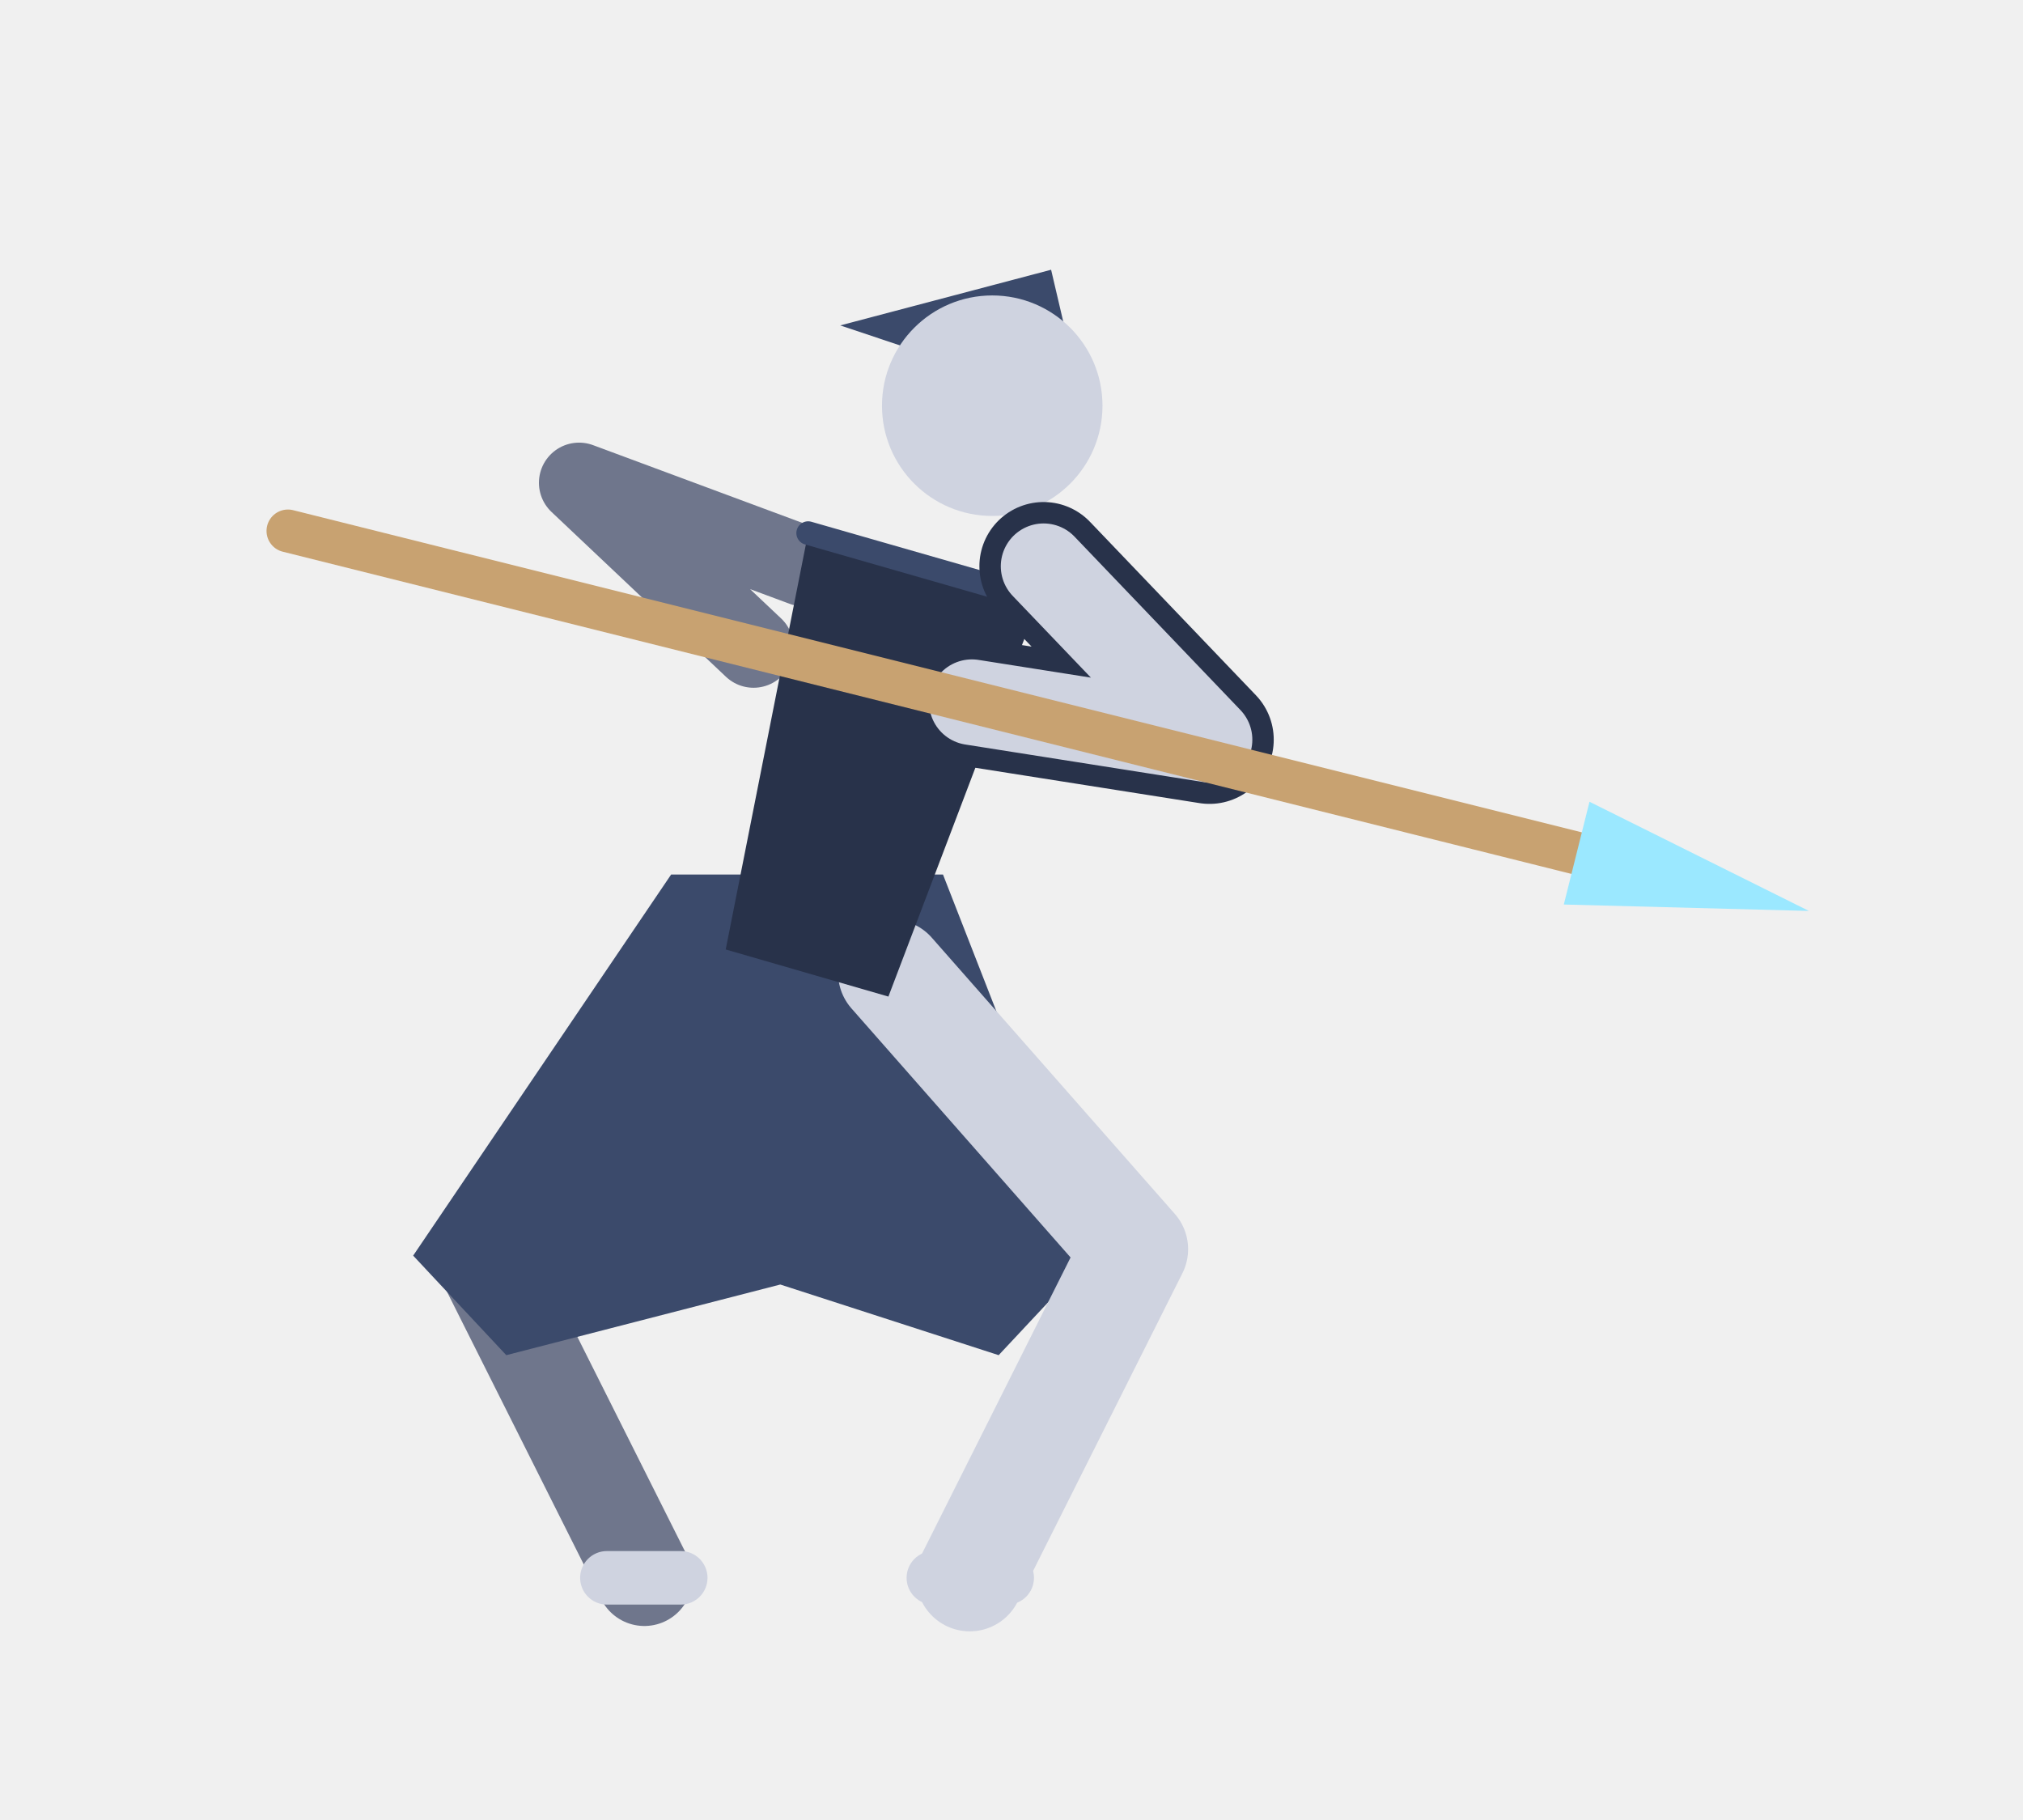
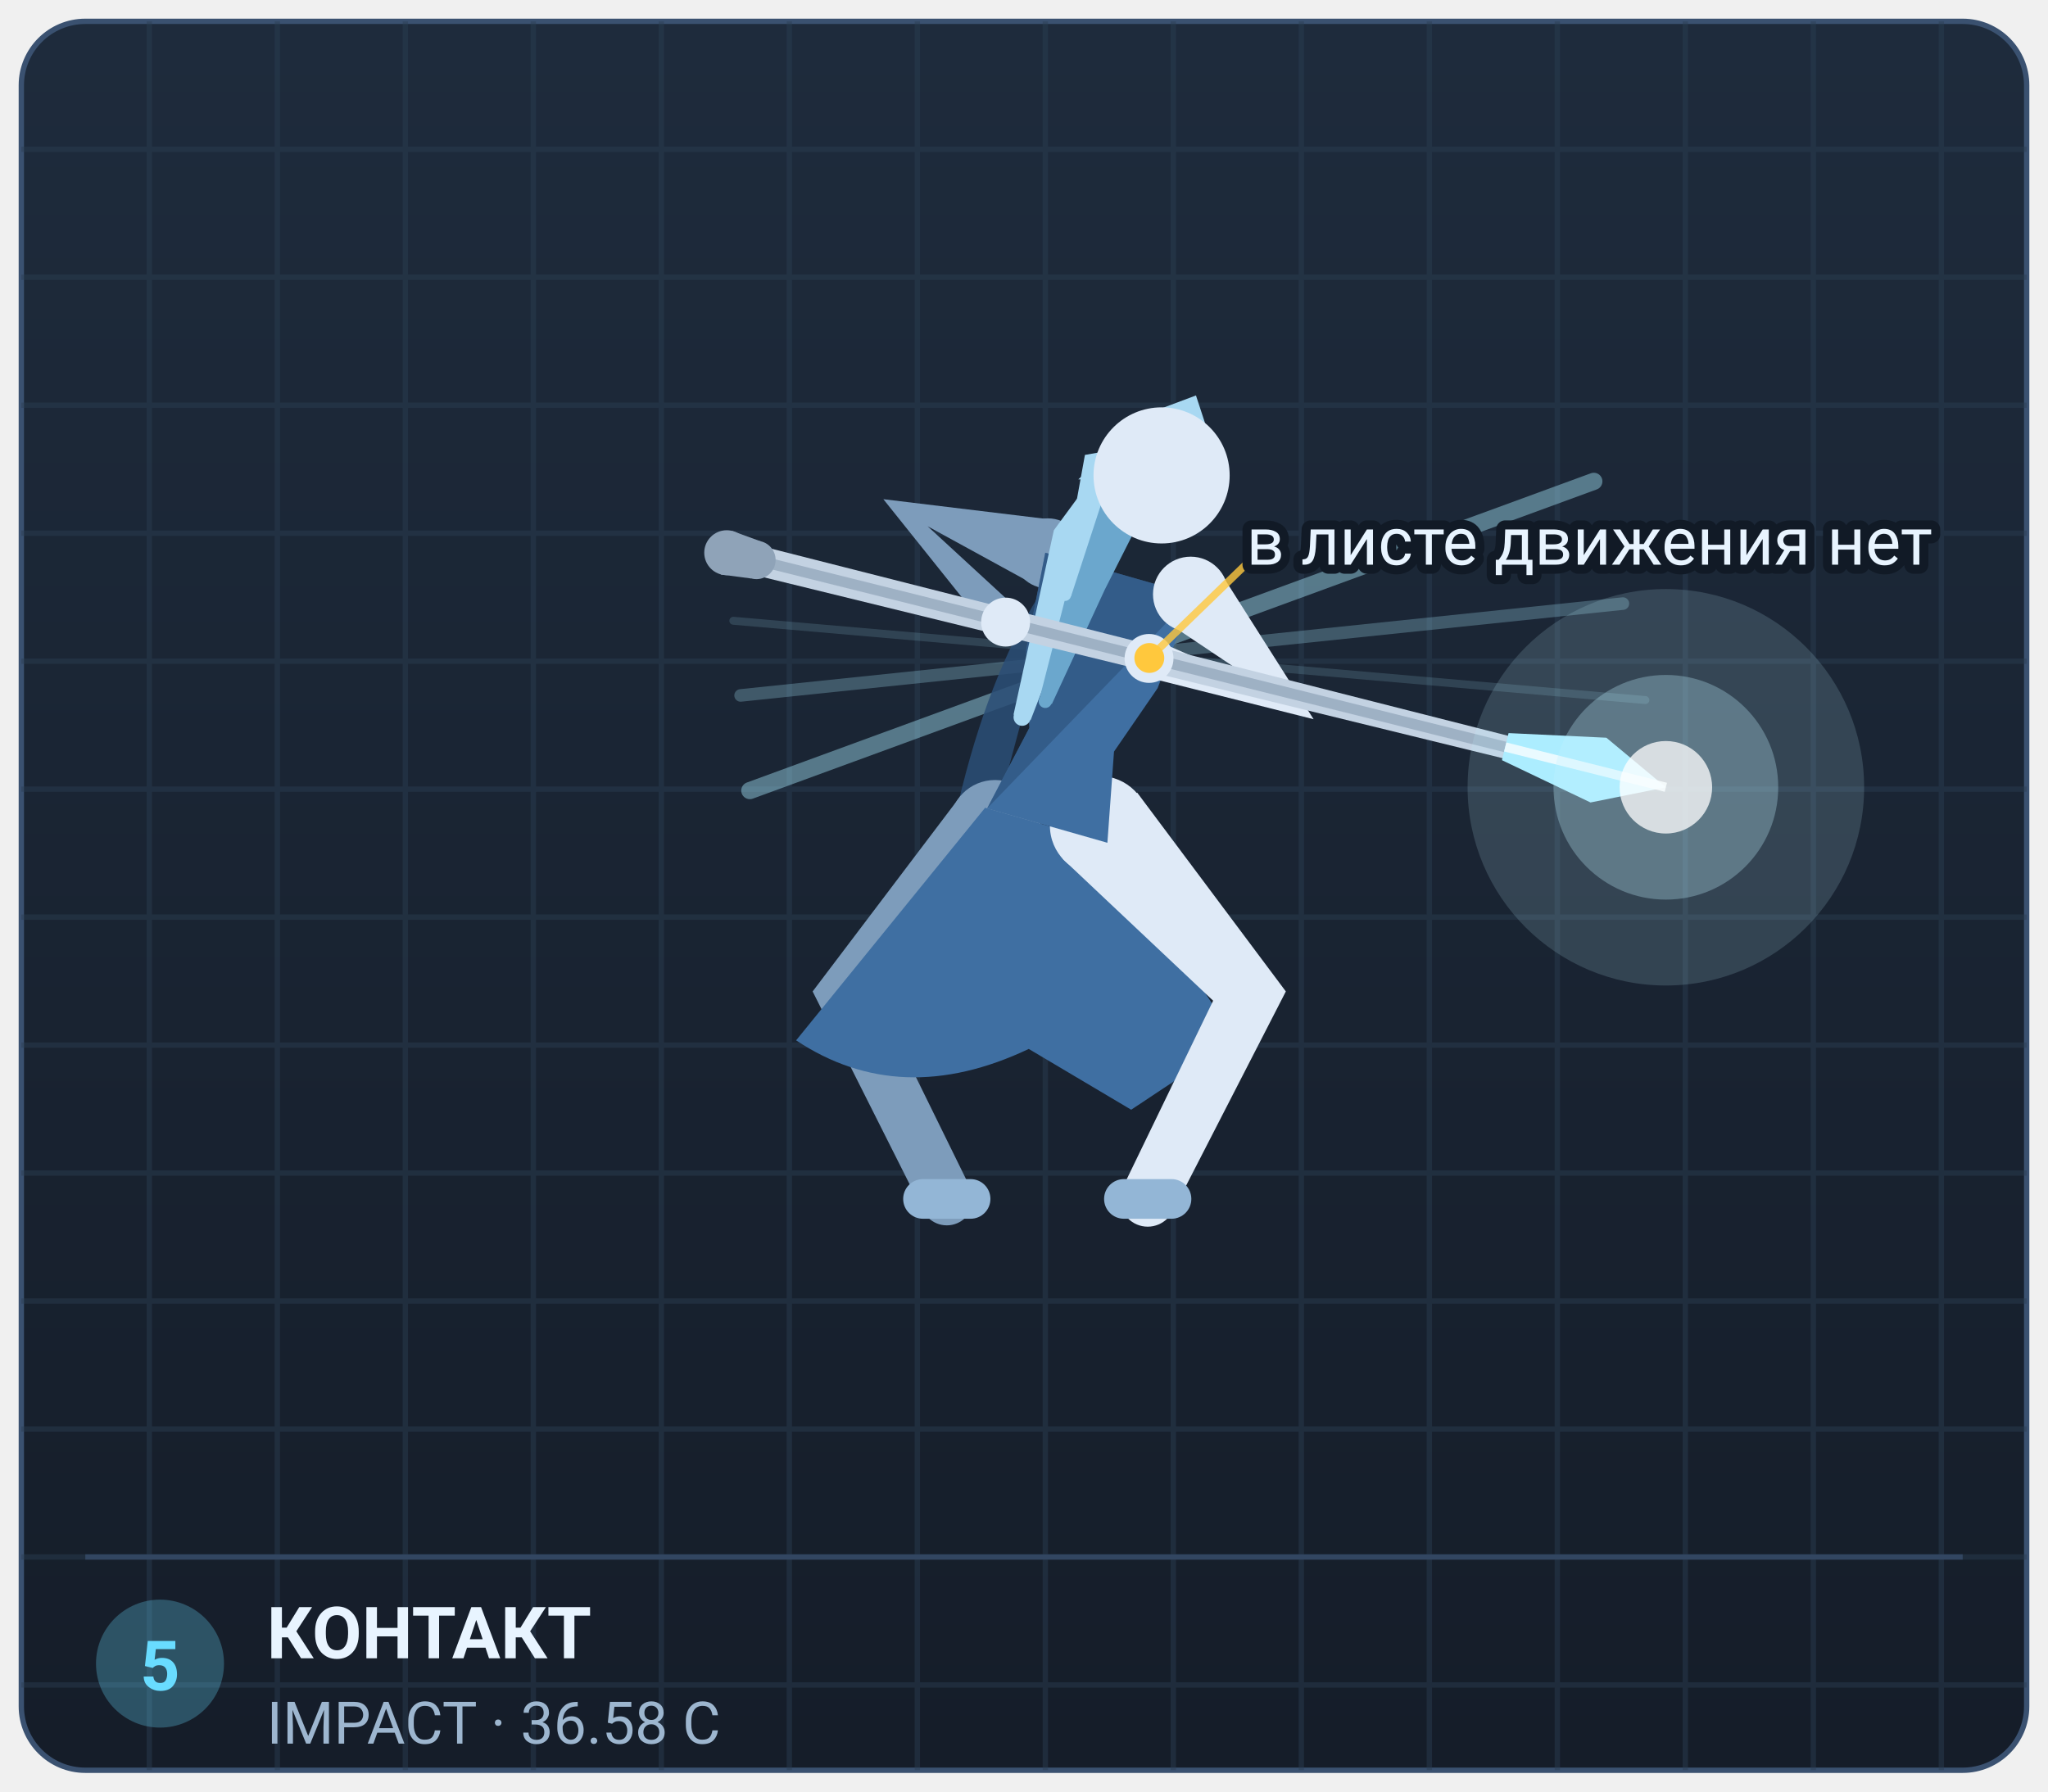
- <svg xmlns="http://www.w3.org/2000/svg" viewBox="50 40 189 170" role="img" width="100%" preserveAspectRatio="xMidYMid meet">
-   <polyline points="110.2,187.4 94.8,156.7 117.5,130.9" fill="none" stroke="#6f768c" stroke-width="9.0" stroke-linecap="round" stroke-linejoin="round" />
-   <polyline points="125.1,92.9 104.1,85.1 120.4,100.5" fill="none" stroke="#6f768c" stroke-width="7.5" stroke-linecap="round" stroke-linejoin="round" />
-   <polygon points="112.7,121.7 88.6,157.3 97.3,166.6 122.9,160.0 143.3,166.6 152.0,157.3 138.1,121.7" fill="#3b4a6b" />
-   <polyline points="140.6,187.4 156.0,156.7 133.3,130.9" fill="none" stroke="#cfd3e0" stroke-width="10.0" stroke-linecap="round" stroke-linejoin="round" />
-   <polygon points="125.5,89.8 147.1,96.0 133.0,133.1 117.8,128.7" fill="#28324a" />
-   <polyline points="125.5,89.8 147.1,96.0" fill="none" stroke="#3b4a6b" stroke-width="2.2" stroke-linecap="round" />
-   <polygon points="128.5,70.4 148.2,65.2 151.2,78.0" fill="#3b4a6b" />
-   <circle cx="142.7" cy="77.9" r="10.3" fill="#cfd3e0" />
-   <polyline points="147.5,92.9 163.0,109.1 140.8,105.6" fill="none" stroke="#28324a" stroke-width="12.0" stroke-linecap="round" stroke-linejoin="round" />
-   <polyline points="147.5,92.9 163.0,109.1 140.8,105.6" fill="none" stroke="#cfd3e0" stroke-width="8.0" stroke-linecap="round" stroke-linejoin="round" />
-   <line x1="76.9" y1="89.6" x2="197.3" y2="119.7" stroke="#c8a271" stroke-width="4.0" stroke-linecap="round" />
-   <polygon points="219.0,125.1 198.5,114.9 196.1,124.5" fill="#9be8ff" />
-   <rect x="104.2" y="184.9" width="11.9" height="5" rx="2.5" fill="#cfd3e0" />
-   <rect x="134.7" y="184.9" width="11.9" height="5" rx="2.5" fill="#cfd3e0" />
+ <svg xmlns="http://www.w3.org/2000/svg" viewBox="0 0 384 336" width="100%" preserveAspectRatio="xMidYMid meet" role="img">
+   <defs>
+     <linearGradient id="g93277" x1="0" y1="0" x2="0" y2="1">
+       <stop offset="0" stop-color="#1e2b3c" />
+       <stop offset="1" stop-color="#151d29" />
+     </linearGradient>
+     <clipPath id="cg93277">
+       <rect x="4" y="4" width="376" height="328" rx="12" />
+     </clipPath>
+   </defs>
+   <rect x="4" y="4" width="376" height="328" rx="12" fill="url(#g93277)" stroke="#3a5170" />
+   <g clip-path="url(#cg93277)" stroke="#2b3d52" stroke-width="1" opacity="0.45">
+     <line x1="28" y1="4" x2="28" y2="332" />
+     <line x1="52" y1="4" x2="52" y2="332" />
+     <line x1="76" y1="4" x2="76" y2="332" />
+     <line x1="100" y1="4" x2="100" y2="332" />
+     <line x1="124" y1="4" x2="124" y2="332" />
+     <line x1="148" y1="4" x2="148" y2="332" />
+     <line x1="172" y1="4" x2="172" y2="332" />
+     <line x1="196" y1="4" x2="196" y2="332" />
+     <line x1="220" y1="4" x2="220" y2="332" />
+     <line x1="244" y1="4" x2="244" y2="332" />
+     <line x1="268" y1="4" x2="268" y2="332" />
+     <line x1="292" y1="4" x2="292" y2="332" />
+     <line x1="316" y1="4" x2="316" y2="332" />
+     <line x1="340" y1="4" x2="340" y2="332" />
+     <line x1="364" y1="4" x2="364" y2="332" />
+     <line x1="4" y1="28" x2="380" y2="28" />
+     <line x1="4" y1="52" x2="380" y2="52" />
+     <line x1="4" y1="76" x2="380" y2="76" />
+     <line x1="4" y1="100" x2="380" y2="100" />
+     <line x1="4" y1="124" x2="380" y2="124" />
+     <line x1="4" y1="148" x2="380" y2="148" />
+     <line x1="4" y1="172" x2="380" y2="172" />
+     <line x1="4" y1="196" x2="380" y2="196" />
+     <line x1="4" y1="220" x2="380" y2="220" />
+     <line x1="4" y1="244" x2="380" y2="244" />
+     <line x1="4" y1="268" x2="380" y2="268" />
+     <line x1="4" y1="292" x2="380" y2="292" />
+     <line x1="4" y1="316" x2="380" y2="316" />
+   </g>
+   <g transform="translate(196.36,224.85) scale(1.2392)">
+     <line x1="82.7" y1="-108.6" x2="-45.0" y2="-61.8" stroke="#a9ecff" stroke-width="2.6" opacity="0.42" stroke-linecap="round" />
+     <line x1="87.1" y1="-90.1" x2="-46.4" y2="-76.2" stroke="#a9ecff" stroke-width="1.9" opacity="0.26" stroke-linecap="round" />
+     <line x1="90.5" y1="-75.5" x2="-47.5" y2="-87.5" stroke="#a9ecff" stroke-width="1.2" opacity="0.15" stroke-linecap="round" />
+     <path d="M 2.7 -96.9 Q -14.2 -75.8 -18.4 -27.5 L -7.6 -58.7 Z" fill="#2a4d75" opacity="0.85" />
+     <polygon points="-18.8,1.8 -35.5,-31.4 -13.1,-61.0 -2.8,-52.0 -25.6,-30.1 -11.7,-1.8" fill="#7d9cbb" opacity="1.00" />
+     <circle cx="-15.2" cy="-0.0" r="4.0" fill="#7d9cbb" />
+     <circle cx="-7.9" cy="-56.5" r="6.9" fill="#7d9cbb" />
+     <polygon points="-1.3,-92.6 -18.1,-101.8 -4.3,-89.1 -8.4,-85.4 -24.8,-105.9 1.6,-102.7" fill="#7d9cbb" opacity="1.00" />
+     <circle cx="0.1" cy="-97.7" r="5.3" fill="#7d9cbb" />
+     <circle cx="-6.3" cy="-87.3" r="2.8" fill="#7d9cbb" />
+     <path d="M -9.4 -59.2 L -38.0 -24.0 Q -22.2 -13.5 -2.8 -22.7 Q -2.8 -22.7 12.7 -13.5 Q 12.7 -13.5 28.5 -24.0 L 9.4 -53.8 Z" fill="#3f6fa2" />
+     <polygon points="11.5,-1.9 25.1,-30.0 2.3,-51.5 13.6,-61.5 36.1,-31.4 19.0,1.9" fill="#dfeaf7" opacity="1.00" />
+     <circle cx="15.2" cy="-0.0" r="4.2" fill="#dfeaf7" />
+     <circle cx="7.9" cy="-56.5" r="7.5" fill="#dfeaf7" />
+     <polygon points="22.1,-91.4 16.7,-77.3 10.1,-67.7 9.1,-53.9 -9.1,-59.1 -2.7,-71.3 -3.2,-83.0 -0.3,-97.8" fill="#3f6fa2" />
+     <polygon points="-9.1,-59.1 -2.7,-71.3 -3.2,-83.0 -0.3,-97.8 22.1,-91.4" fill="#2a4d75" opacity="0.55" />
+     <polygon points="17.6,-107.8 7.4,-98.2 -2.5,-72.5 -5.1,-73.3 1.0,-101.2 10.4,-114.0" fill="#a8d8f2" opacity="1.00" />
+     <circle cx="14.0" cy="-110.9" r="4.8" fill="#a8d8f2" />
+     <circle cx="-3.8" cy="-72.9" r="1.3" fill="#a8d8f2" />
+     <polygon points="17.4,-109.4 8.7,-92.2 0.7,-74.9 -1.2,-75.6 3.6,-94.3 10.6,-112.4" fill="#6ba7cd" opacity="1.00" />
+     <circle cx="14.0" cy="-110.9" r="3.7" fill="#6ba7cd" />
+     <circle cx="-0.3" cy="-75.3" r="1.0" fill="#6ba7cd" />
+     <polygon points="13.8,-107.8 9.8,-110.2 3.6,-91.2 1.9,-91.6 5.7,-112.6 14.2,-114.1" fill="#a8d8f2" opacity="1.00" />
+     <circle cx="14.0" cy="-110.9" r="3.2" fill="#a8d8f2" />
+     <circle cx="2.7" cy="-91.4" r="0.9" fill="#a8d8f2" />
+     <polygon points="22.5,-121.6 26.8,-108.5 4.7,-108.9 16.1,-119.2" fill="#a8d8f2" />
+     <circle cx="17.3" cy="-109.5" r="10.3" fill="#dfeaf7" />
+     <polygon points="25.9,-95.3 40.3,-72.6 14.5,-79.1 16.3,-84.6 33.2,-77.2 17.5,-87.7" fill="#dfeaf7" opacity="1.00" />
+     <circle cx="21.7" cy="-91.5" r="5.7" fill="#dfeaf7" />
+     <circle cx="15.4" cy="-81.8" r="2.9" fill="#dfeaf7" />
+     <polygon points="-48.0,-100.0 69.7,-70.1 68.9,-66.7 -49.1,-95.6" fill="#c3d2e2" opacity="1.00" />
+     <circle cx="-48.5" cy="-97.8" r="2.2" fill="#c3d2e2" />
+     <circle cx="69.3" cy="-68.4" r="1.7" fill="#c3d2e2" />
+     <line x1="-48.5" y1="-97.8" x2="69.3" y2="-68.4" stroke="#8fa3b8" stroke-width="1.6" opacity="0.7" />
+     <polygon points="-47.7,-101.1 -43.3,-99.5 -44.8,-93.9 -49.4,-94.5" fill="#8fa3b8" opacity="1.00" />
+     <circle cx="-48.5" cy="-97.8" r="3.4" fill="#8fa3b8" />
+     <circle cx="-44.0" cy="-96.7" r="2.9" fill="#8fa3b8" />
+     <polygon points="93.6,-62.3 84.6,-69.8 69.8,-70.5 68.8,-66.4 82.2,-60.0" fill="#a9ecff" />
+     <line x1="69.3" y1="-68.4" x2="93.6" y2="-62.3" stroke="#ffffff" stroke-width="1.4" opacity="0.85" />
+     <circle cx="-6.3" cy="-87.3" r="3.7" fill="#dfeaf7" />
+     <circle cx="15.4" cy="-81.8" r="3.7" fill="#dfeaf7" />
+     <rect x="-21.8" y="-3.0" width="13.2" height="6" rx="3" fill="#93b6d6" />
+     <rect x="8.6" y="-3.0" width="13.2" height="6" rx="3" fill="#93b6d6" />
+     <circle cx="93.6" cy="-62.3" r="30" fill="#bff2ff" opacity="0.16" />
+     <circle cx="93.6" cy="-62.3" r="17" fill="#bff2ff" opacity="0.30" />
+     <circle cx="93.6" cy="-62.3" r="7" fill="#ffffff" opacity="0.75" />
+   </g>
+   <line x1="215.5" y1="123.4" x2="237.7" y2="101.9" stroke="#ffc83d" stroke-width="1.4" opacity="0.8" />
+   <circle cx="215.5" cy="123.4" r="2.8" fill="#ffc83d" />
+   <text x="233.7" y="105.9" fill="#e8f4ff" font-size="12.5" text-anchor="start" font-family="Segoe UI, Roboto, sans-serif" paint-order="stroke" stroke="#111a26" stroke-width="3.4" stroke-linejoin="round">в листе движения нет</text>
+   <line x1="16" y1="292" x2="368" y2="292" stroke="#3a5170" opacity="0.7" />
+   <circle cx="30" cy="312" r="12" fill="#69dcff" opacity="0.28" />
+   <text x="30" y="317" fill="#69dcff" font-size="13" font-weight="700" text-anchor="middle" font-family="Segoe UI, Roboto, sans-serif">5</text>
+   <text x="50" y="311" fill="#e8f4ff" font-size="13.5" font-weight="700" font-family="Segoe UI, Roboto, sans-serif">КОНТАКТ</text>
+   <text x="50" y="327" fill="#9db6cf" font-size="11" font-family="Segoe UI, Roboto, sans-serif">IMPACT · 36.58 С</text>
</svg>
